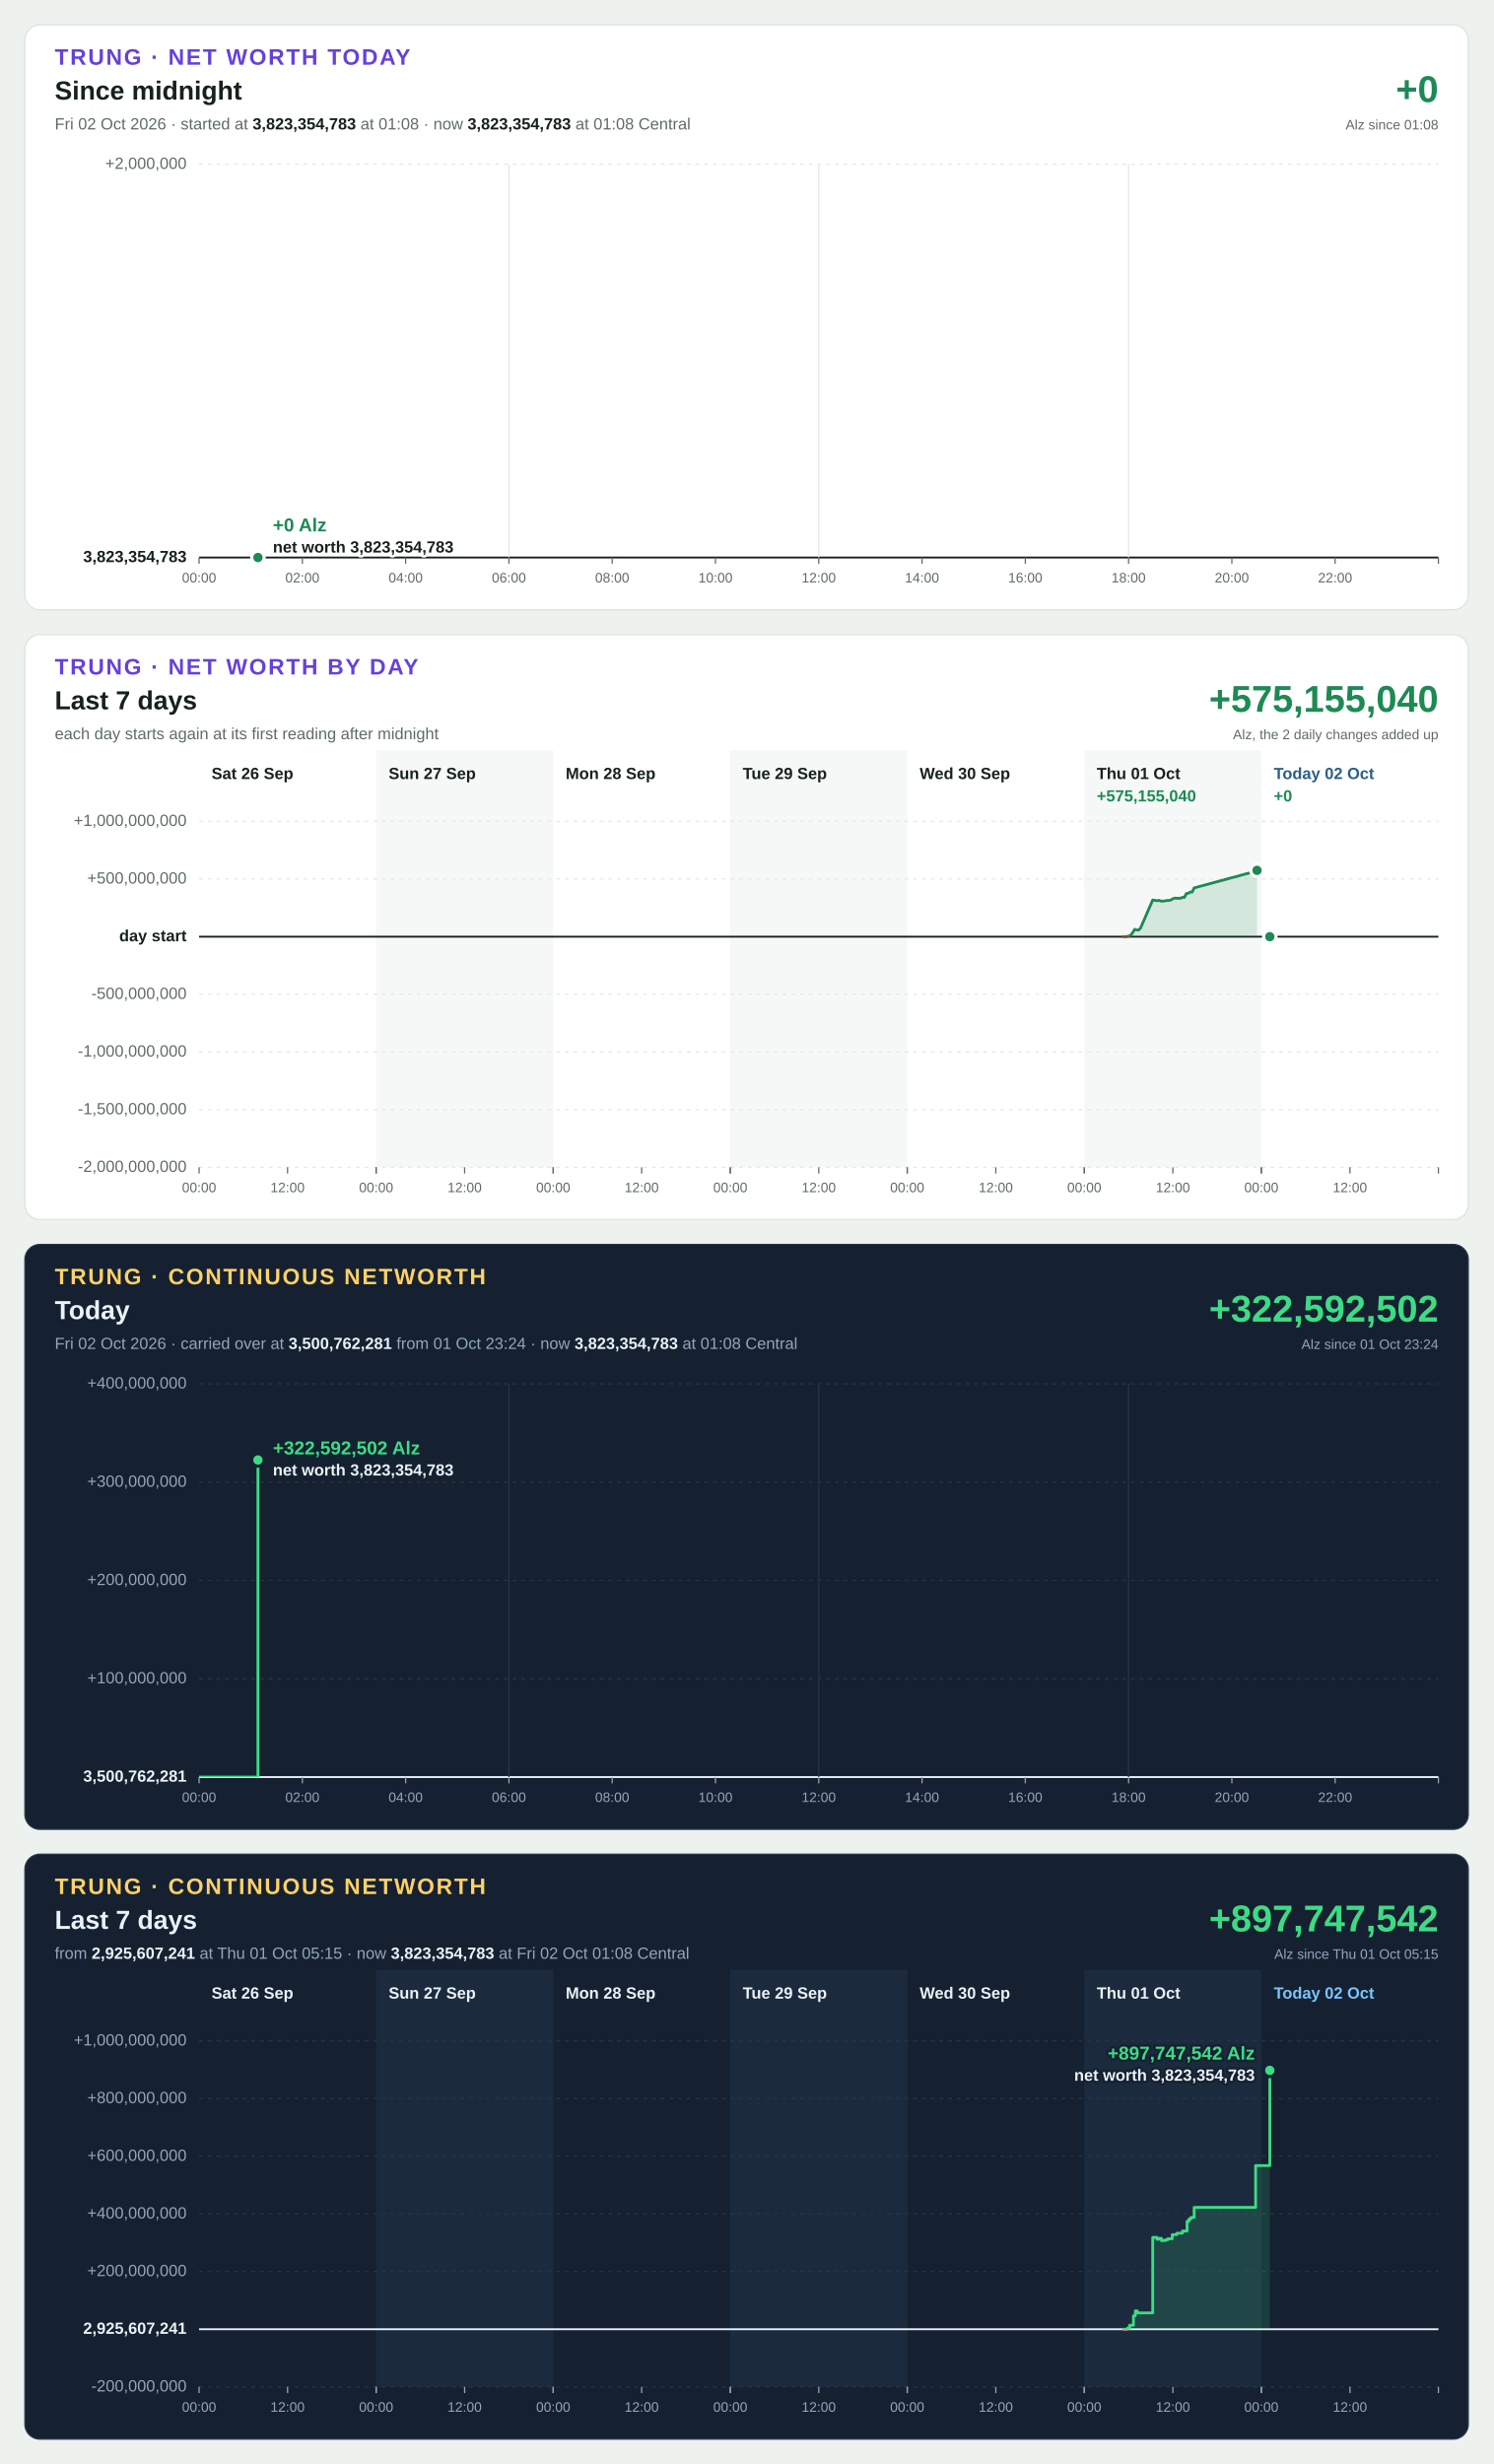
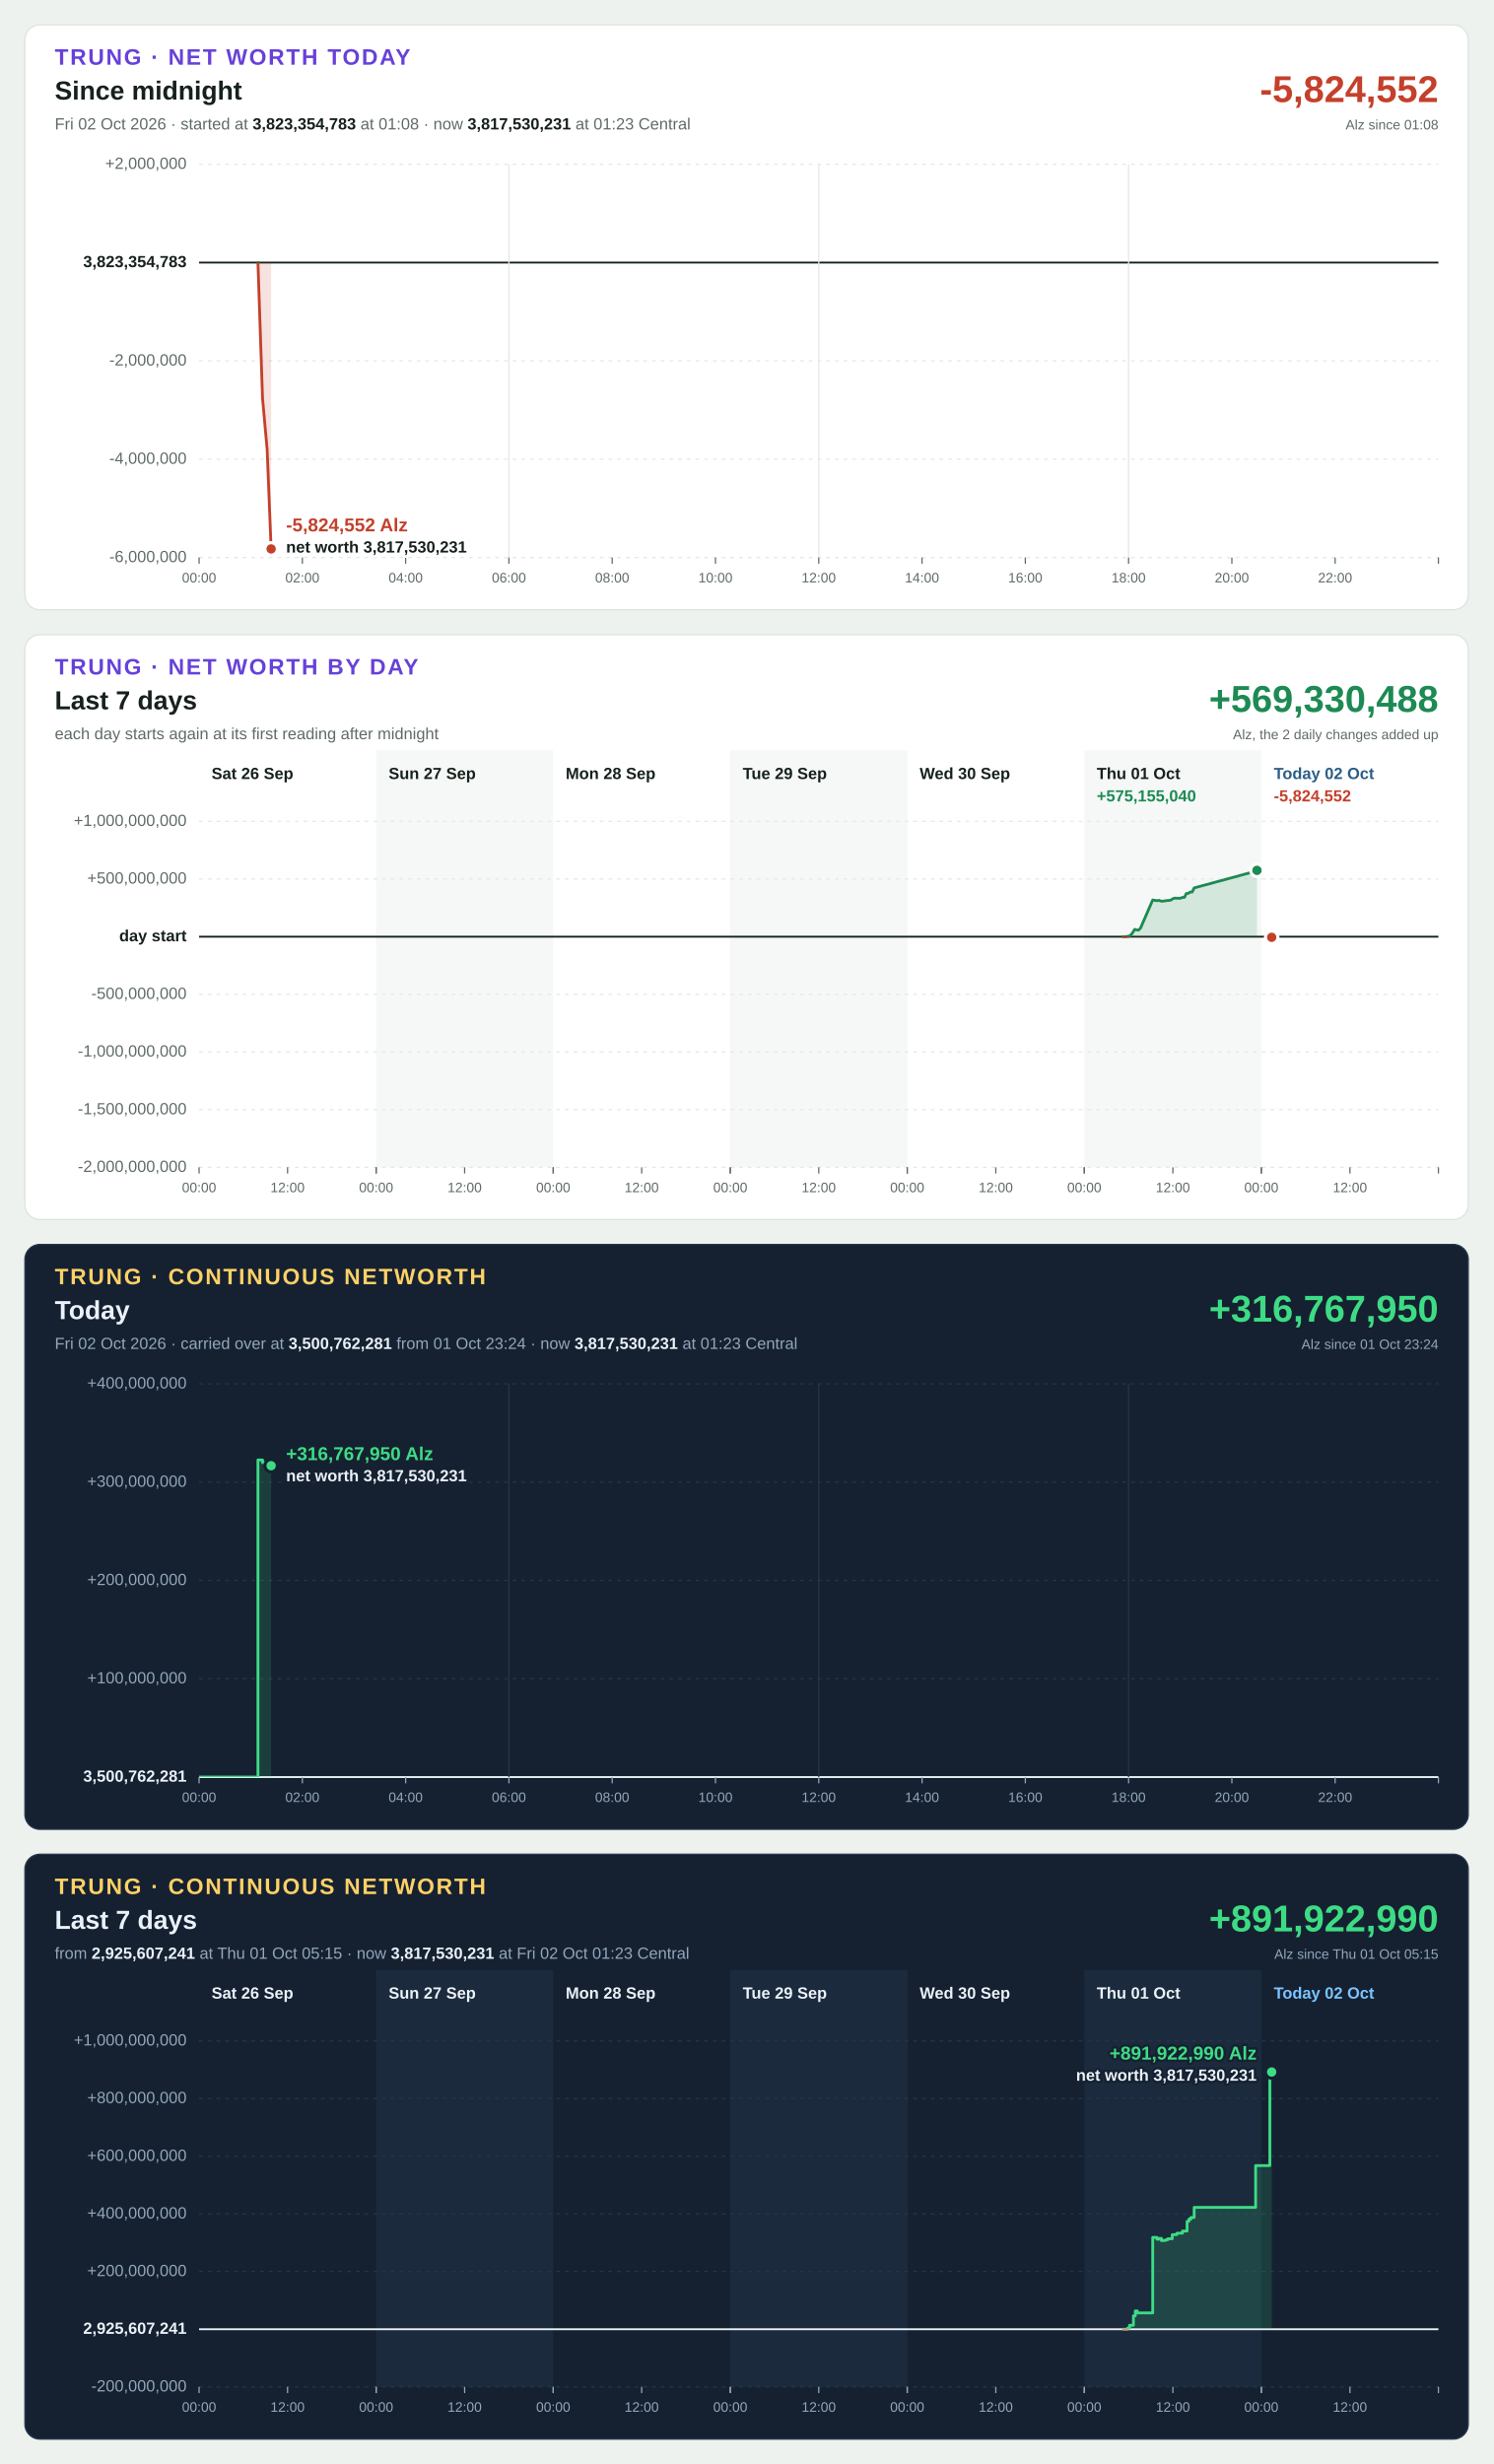
<svg xmlns="http://www.w3.org/2000/svg" width="1200" height="1980" viewBox="0 0 1200 1980" font-family="Segoe UI, Helvetica Neue, Arial, sans-serif" font-size="13" style="font-variant-numeric: tabular-nums">
  <rect width="1200" height="1980" fill="#eef2ef" />
  <g transform="translate(20,20)">
    <rect width="1160" height="470" rx="12" fill="#ffffff" stroke="#dbe3de" />
    <text x="24" y="32" font-size="18" font-weight="700" letter-spacing="1.4" fill="#6741d9">TRUNG · NET WORTH TODAY</text>
    <text x="24" y="60" font-size="21" font-weight="700" fill="#16211b">Since midnight</text>
-     <text x="24" y="84" fill="#5f6b65">Fri 02 Oct 2026 · started at <tspan font-weight="700" fill="#16211b">3,823,354,783</tspan> at 01:08 · now <tspan font-weight="700" fill="#16211b">3,823,354,783</tspan> at 01:08 Central</text>
-     <text x="1136" y="62" font-size="30" font-weight="700" text-anchor="end" fill="#1d8a53">+0</text>
+     <text x="24" y="84" fill="#5f6b65">Fri 02 Oct 2026 · started at <tspan font-weight="700" fill="#16211b">3,823,354,783</tspan> at 01:08 · now <tspan font-weight="700" fill="#16211b">3,817,530,231</tspan> at 01:23 Central</text>
+     <text x="1136" y="62" font-size="30" font-weight="700" text-anchor="end" fill="#c4402b">-5,824,552</text>
    <text x="1136" y="84" font-size="11" text-anchor="end" fill="#5f6b65">Alz since 01:08</text>
-     <line x1="140" x2="1136" y1="428.0" y2="428.0" stroke="#16211b" stroke-width="1.5" />
-     <text x="130" y="428.0" text-anchor="end" dominant-baseline="middle" font-weight="700" fill="#16211b">3,823,354,783</text>
+     <line x1="140" x2="1136" y1="428.0" y2="428.0" stroke="#e3e9e5" stroke-width="1" stroke-dasharray="3 4" />
+     <text x="130" y="428.0" text-anchor="end" dominant-baseline="middle" font-weight="400" fill="#5f6b65">-6,000,000</text>
+     <line x1="140" x2="1136" y1="349.0" y2="349.0" stroke="#e3e9e5" stroke-width="1" stroke-dasharray="3 4" />
+     <text x="130" y="349.0" text-anchor="end" dominant-baseline="middle" font-weight="400" fill="#5f6b65">-4,000,000</text>
+     <line x1="140" x2="1136" y1="270.0" y2="270.0" stroke="#e3e9e5" stroke-width="1" stroke-dasharray="3 4" />
+     <text x="130" y="270.0" text-anchor="end" dominant-baseline="middle" font-weight="400" fill="#5f6b65">-2,000,000</text>
+     <line x1="140" x2="1136" y1="191.0" y2="191.0" stroke="#16211b" stroke-width="1.5" />
+     <text x="130" y="191.0" text-anchor="end" dominant-baseline="middle" font-weight="700" fill="#16211b">3,823,354,783</text>
    <line x1="140" x2="1136" y1="112.0" y2="112.0" stroke="#e3e9e5" stroke-width="1" stroke-dasharray="3 4" />
    <text x="130" y="112.0" text-anchor="end" dominant-baseline="middle" font-weight="400" fill="#5f6b65">+2,000,000</text>
    <line x1="140.0" x2="140.0" y1="428" y2="433" stroke="#5f6b65" stroke-width="1" />
    <text x="140.0" y="448" font-size="11" text-anchor="middle" fill="#5f6b65">00:00</text>
    <line x1="223.0" x2="223.0" y1="428" y2="433" stroke="#5f6b65" stroke-width="1" />
    <text x="223.0" y="448" font-size="11" text-anchor="middle" fill="#5f6b65">02:00</text>
    <line x1="306.0" x2="306.0" y1="428" y2="433" stroke="#5f6b65" stroke-width="1" />
    <text x="306.0" y="448" font-size="11" text-anchor="middle" fill="#5f6b65">04:00</text>
    <line x1="389.0" x2="389.0" y1="112" y2="428" stroke="#e3e9e5" stroke-width="1" />
    <line x1="389.0" x2="389.0" y1="428" y2="433" stroke="#5f6b65" stroke-width="1" />
    <text x="389.0" y="448" font-size="11" text-anchor="middle" fill="#5f6b65">06:00</text>
    <line x1="472.0" x2="472.0" y1="428" y2="433" stroke="#5f6b65" stroke-width="1" />
    <text x="472.0" y="448" font-size="11" text-anchor="middle" fill="#5f6b65">08:00</text>
    <line x1="555.0" x2="555.0" y1="428" y2="433" stroke="#5f6b65" stroke-width="1" />
    <text x="555.0" y="448" font-size="11" text-anchor="middle" fill="#5f6b65">10:00</text>
    <line x1="638.0" x2="638.0" y1="112" y2="428" stroke="#e3e9e5" stroke-width="1" />
    <line x1="638.0" x2="638.0" y1="428" y2="433" stroke="#5f6b65" stroke-width="1" />
    <text x="638.0" y="448" font-size="11" text-anchor="middle" fill="#5f6b65">12:00</text>
    <line x1="721.0" x2="721.0" y1="428" y2="433" stroke="#5f6b65" stroke-width="1" />
    <text x="721.0" y="448" font-size="11" text-anchor="middle" fill="#5f6b65">14:00</text>
    <line x1="804.0" x2="804.0" y1="428" y2="433" stroke="#5f6b65" stroke-width="1" />
    <text x="804.0" y="448" font-size="11" text-anchor="middle" fill="#5f6b65">16:00</text>
    <line x1="887.0" x2="887.0" y1="112" y2="428" stroke="#e3e9e5" stroke-width="1" />
    <line x1="887.0" x2="887.0" y1="428" y2="433" stroke="#5f6b65" stroke-width="1" />
    <text x="887.0" y="448" font-size="11" text-anchor="middle" fill="#5f6b65">18:00</text>
    <line x1="970.0" x2="970.0" y1="428" y2="433" stroke="#5f6b65" stroke-width="1" />
    <text x="970.0" y="448" font-size="11" text-anchor="middle" fill="#5f6b65">20:00</text>
    <line x1="1053.0" x2="1053.0" y1="428" y2="433" stroke="#5f6b65" stroke-width="1" />
    <text x="1053.0" y="448" font-size="11" text-anchor="middle" fill="#5f6b65">22:00</text>
    <line x1="1136.0" x2="1136.0" y1="428" y2="433" stroke="#5f6b65" stroke-width="1" />
    <defs>
-       <path id="shape-today" d="M187.3 428.0L187.3 428.0L187.3 428.0Z" />
-       <path id="line-today" d="M187.3 428.0" />
+       <path id="shape-today" d="M187.3 191.0L187.3 191.0L191.0 300.3L194.7 341.2L197.9 421.1L197.9 191.0Z" />
+       <path id="line-today" d="M187.3 191.0L191.0 300.3L194.7 341.2L197.9 421.1" />
      <clipPath id="up-today">
-         <rect x="140" y="112" width="996" height="316.0" />
+         <rect x="140" y="112" width="996" height="79.0" />
      </clipPath>
      <clipPath id="down-today">
-         <rect x="140" y="428.0" width="996" height="0.0" />
+         <rect x="140" y="191.0" width="996" height="237.0" />
      </clipPath>
    </defs>
    <use href="#shape-today" fill="#1d8a53" fill-opacity="0.15" clip-path="url(#up-today)" />
    <use href="#line-today" fill="none" stroke="#1d8a53" stroke-width="2.25" stroke-linejoin="round" stroke-linecap="round" clip-path="url(#up-today)" />
    <use href="#shape-today" fill="#c4402b" fill-opacity="0.15" clip-path="url(#down-today)" />
    <use href="#line-today" fill="none" stroke="#c4402b" stroke-width="2.25" stroke-linejoin="round" stroke-linecap="round" clip-path="url(#down-today)" />
-     <circle cx="187.3" cy="428.0" r="5" fill="#1d8a53" stroke="#ffffff" stroke-width="2.5" />
-     <text x="199.3" y="407.0" text-anchor="start" font-size="15" font-weight="700" fill="#1d8a53" stroke="#ffffff" stroke-width="4" stroke-linejoin="round" paint-order="stroke">+0 Alz</text>
-     <text x="199.3" y="424.0" text-anchor="start" font-size="13" font-weight="600" fill="#16211b" stroke="#ffffff" stroke-width="4" stroke-linejoin="round" paint-order="stroke">net worth 3,823,354,783</text>
+     <circle cx="197.9" cy="421.1" r="5" fill="#c4402b" stroke="#ffffff" stroke-width="2.5" />
+     <text x="209.9" y="407.0" text-anchor="start" font-size="15" font-weight="700" fill="#c4402b" stroke="#ffffff" stroke-width="4" stroke-linejoin="round" paint-order="stroke">-5,824,552 Alz</text>
+     <text x="209.9" y="424.0" text-anchor="start" font-size="13" font-weight="600" fill="#16211b" stroke="#ffffff" stroke-width="4" stroke-linejoin="round" paint-order="stroke">net worth 3,817,530,231</text>
  </g>
  <g transform="translate(20,510)">
    <rect width="1160" height="470" rx="12" fill="#ffffff" stroke="#dbe3de" />
    <text x="24" y="32" font-size="18" font-weight="700" letter-spacing="1.4" fill="#6741d9">TRUNG · NET WORTH BY DAY</text>
    <text x="24" y="60" font-size="21" font-weight="700" fill="#16211b">Last 7 days</text>
    <text x="24" y="84" fill="#5f6b65">each day starts again at its first reading after midnight</text>
-     <text x="1136" y="62" font-size="30" font-weight="700" text-anchor="end" fill="#1d8a53">+575,155,040</text>
+     <text x="1136" y="62" font-size="30" font-weight="700" text-anchor="end" fill="#1d8a53">+569,330,488</text>
    <text x="1136" y="84" font-size="11" text-anchor="end" fill="#5f6b65">Alz, the 2 daily changes added up</text>
    <rect x="282.3" y="93" width="142.3" height="335" fill="#f5f8f6" />
    <rect x="566.9" y="93" width="142.3" height="335" fill="#f5f8f6" />
    <rect x="851.4" y="93" width="142.3" height="335" fill="#f5f8f6" />
    <line x1="140" x2="1136" y1="428.0" y2="428.0" stroke="#e3e9e5" stroke-width="1" stroke-dasharray="3 4" />
    <text x="130" y="428.0" text-anchor="end" dominant-baseline="middle" font-weight="400" fill="#5f6b65">-2,000,000,000</text>
    <line x1="140" x2="1136" y1="381.7" y2="381.7" stroke="#e3e9e5" stroke-width="1" stroke-dasharray="3 4" />
    <text x="130" y="381.7" text-anchor="end" dominant-baseline="middle" font-weight="400" fill="#5f6b65">-1,500,000,000</text>
    <line x1="140" x2="1136" y1="335.3" y2="335.3" stroke="#e3e9e5" stroke-width="1" stroke-dasharray="3 4" />
    <text x="130" y="335.3" text-anchor="end" dominant-baseline="middle" font-weight="400" fill="#5f6b65">-1,000,000,000</text>
    <line x1="140" x2="1136" y1="289.0" y2="289.0" stroke="#e3e9e5" stroke-width="1" stroke-dasharray="3 4" />
    <text x="130" y="289.0" text-anchor="end" dominant-baseline="middle" font-weight="400" fill="#5f6b65">-500,000,000</text>
    <line x1="140" x2="1136" y1="242.7" y2="242.7" stroke="#16211b" stroke-width="1.5" />
    <text x="130" y="242.7" text-anchor="end" dominant-baseline="middle" font-weight="700" fill="#16211b">day start</text>
    <line x1="140" x2="1136" y1="196.3" y2="196.3" stroke="#e3e9e5" stroke-width="1" stroke-dasharray="3 4" />
    <text x="130" y="196.3" text-anchor="end" dominant-baseline="middle" font-weight="400" fill="#5f6b65">+500,000,000</text>
    <line x1="140" x2="1136" y1="150.0" y2="150.0" stroke="#e3e9e5" stroke-width="1" stroke-dasharray="3 4" />
    <text x="130" y="150.0" text-anchor="end" dominant-baseline="middle" font-weight="400" fill="#5f6b65">+1,000,000,000</text>
    <text x="150.0" y="116" font-weight="700" fill="#16211b">Sat 26 Sep</text>
    <line x1="140.0" x2="140.0" y1="428" y2="433" stroke="#5f6b65" stroke-width="1" />
    <text x="140.0" y="448" font-size="11" text-anchor="middle" fill="#5f6b65">00:00</text>
    <line x1="211.1" x2="211.1" y1="428" y2="433" stroke="#5f6b65" stroke-width="1" />
    <text x="211.1" y="448" font-size="11" text-anchor="middle" fill="#5f6b65">12:00</text>
    <line x1="282.3" x2="282.3" y1="428" y2="433" stroke="#5f6b65" stroke-width="1" />
    <text x="292.3" y="116" font-weight="700" fill="#16211b">Sun 27 Sep</text>
    <line x1="282.3" x2="282.3" y1="428" y2="433" stroke="#5f6b65" stroke-width="1" />
    <text x="282.3" y="448" font-size="11" text-anchor="middle" fill="#5f6b65">00:00</text>
    <line x1="353.4" x2="353.4" y1="428" y2="433" stroke="#5f6b65" stroke-width="1" />
    <text x="353.4" y="448" font-size="11" text-anchor="middle" fill="#5f6b65">12:00</text>
    <line x1="424.6" x2="424.6" y1="428" y2="433" stroke="#5f6b65" stroke-width="1" />
    <text x="434.6" y="116" font-weight="700" fill="#16211b">Mon 28 Sep</text>
    <line x1="424.6" x2="424.6" y1="428" y2="433" stroke="#5f6b65" stroke-width="1" />
    <text x="424.6" y="448" font-size="11" text-anchor="middle" fill="#5f6b65">00:00</text>
    <line x1="495.7" x2="495.7" y1="428" y2="433" stroke="#5f6b65" stroke-width="1" />
    <text x="495.7" y="448" font-size="11" text-anchor="middle" fill="#5f6b65">12:00</text>
    <line x1="566.9" x2="566.9" y1="428" y2="433" stroke="#5f6b65" stroke-width="1" />
    <text x="576.9" y="116" font-weight="700" fill="#16211b">Tue 29 Sep</text>
    <line x1="566.9" x2="566.9" y1="428" y2="433" stroke="#5f6b65" stroke-width="1" />
    <text x="566.9" y="448" font-size="11" text-anchor="middle" fill="#5f6b65">00:00</text>
    <line x1="638.0" x2="638.0" y1="428" y2="433" stroke="#5f6b65" stroke-width="1" />
    <text x="638.0" y="448" font-size="11" text-anchor="middle" fill="#5f6b65">12:00</text>
    <line x1="709.1" x2="709.1" y1="428" y2="433" stroke="#5f6b65" stroke-width="1" />
    <text x="719.1" y="116" font-weight="700" fill="#16211b">Wed 30 Sep</text>
    <line x1="709.1" x2="709.1" y1="428" y2="433" stroke="#5f6b65" stroke-width="1" />
    <text x="709.1" y="448" font-size="11" text-anchor="middle" fill="#5f6b65">00:00</text>
    <line x1="780.3" x2="780.3" y1="428" y2="433" stroke="#5f6b65" stroke-width="1" />
    <text x="780.3" y="448" font-size="11" text-anchor="middle" fill="#5f6b65">12:00</text>
    <line x1="851.4" x2="851.4" y1="428" y2="433" stroke="#5f6b65" stroke-width="1" />
    <text x="861.4" y="116" font-weight="700" fill="#16211b">Thu 01 Oct</text>
    <line x1="851.4" x2="851.4" y1="428" y2="433" stroke="#5f6b65" stroke-width="1" />
    <text x="851.4" y="448" font-size="11" text-anchor="middle" fill="#5f6b65">00:00</text>
    <line x1="922.6" x2="922.6" y1="428" y2="433" stroke="#5f6b65" stroke-width="1" />
    <text x="922.6" y="448" font-size="11" text-anchor="middle" fill="#5f6b65">12:00</text>
    <line x1="993.7" x2="993.7" y1="428" y2="433" stroke="#5f6b65" stroke-width="1" />
    <text x="861.4" y="134" font-weight="700" fill="#1d8a53">+575,155,040</text>
    <defs>
      <path id="shape-day5" d="M882.6 242.7L882.6 242.7L884.2 242.7L885.7 242.5L887.3 242.3L888.8 241.4L890.4 239.3L891.9 236.8L893.5 237.3L895.0 237.4L896.6 235.8L906.4 213.2L909.8 213.8L911.3 213.5L913.4 214.2L914.9 214.1L916.4 213.9L918.0 213.6L919.5 213.6L921.1 213.2L922.6 212.2L924.1 211.7L925.7 211.8L927.2 211.8L928.8 211.8L930.3 211.1L931.9 211.1L933.4 208.0L935.0 207.9L936.5 206.8L938.1 206.8L939.7 203.5L989.1 190.1L990.2 189.4L990.2 242.7Z" />
      <path id="line-day5" d="M882.6 242.7L884.2 242.7L885.7 242.5L887.3 242.3L888.8 241.4L890.4 239.3L891.9 236.8L893.5 237.3L895.0 237.4L896.6 235.8L906.4 213.2L909.8 213.8L911.3 213.5L913.4 214.2L914.9 214.1L916.4 213.9L918.0 213.6L919.5 213.6L921.1 213.2L922.6 212.2L924.1 211.7L925.7 211.8L927.2 211.8L928.8 211.8L930.3 211.1L931.9 211.1L933.4 208.0L935.0 207.9L936.5 206.8L938.1 206.8L939.7 203.5L989.1 190.1L990.2 189.4" />
      <clipPath id="up-day5">
        <rect x="140" y="150" width="996" height="92.7" />
      </clipPath>
      <clipPath id="down-day5">
        <rect x="140" y="242.7" width="996" height="185.3" />
      </clipPath>
    </defs>
    <use href="#shape-day5" fill="#1d8a53" fill-opacity="0.15" clip-path="url(#up-day5)" />
    <use href="#line-day5" fill="none" stroke="#1d8a53" stroke-width="2.25" stroke-linejoin="round" stroke-linecap="round" clip-path="url(#up-day5)" />
    <use href="#shape-day5" fill="#c4402b" fill-opacity="0.15" clip-path="url(#down-day5)" />
    <use href="#line-day5" fill="none" stroke="#c4402b" stroke-width="2.25" stroke-linejoin="round" stroke-linecap="round" clip-path="url(#down-day5)" />
    <circle cx="990.2" cy="189.4" r="5" fill="#1d8a53" stroke="#ffffff" stroke-width="2.5" />
    <text x="1003.7" y="116" font-weight="700" fill="#2b5d87">Today 02 Oct</text>
    <line x1="993.7" x2="993.7" y1="428" y2="433" stroke="#5f6b65" stroke-width="1" />
    <text x="993.7" y="448" font-size="11" text-anchor="middle" fill="#5f6b65">00:00</text>
    <line x1="1064.9" x2="1064.9" y1="428" y2="433" stroke="#5f6b65" stroke-width="1" />
    <text x="1064.9" y="448" font-size="11" text-anchor="middle" fill="#5f6b65">12:00</text>
    <line x1="1136.0" x2="1136.0" y1="428" y2="433" stroke="#5f6b65" stroke-width="1" />
-     <text x="1003.7" y="134" font-weight="700" fill="#1d8a53">+0</text>
-     <defs>
-       <path id="shape-day6" d="M1000.5 242.7L1000.5 242.7L1000.5 242.7Z" />
-       <path id="line-day6" d="M1000.5 242.7" />
+     <text x="1003.7" y="134" font-weight="700" fill="#c4402b">-5,824,552</text>
+     <defs>
+       <path id="shape-day6" d="M1000.5 242.7L1000.5 242.7L1002.0 243.2L1002.0 242.7Z" />
+       <path id="line-day6" d="M1000.5 242.7L1002.0 243.2" />
      <clipPath id="up-day6">
        <rect x="140" y="150" width="996" height="92.7" />
      </clipPath>
      <clipPath id="down-day6">
        <rect x="140" y="242.7" width="996" height="185.3" />
      </clipPath>
    </defs>
    <use href="#shape-day6" fill="#1d8a53" fill-opacity="0.15" clip-path="url(#up-day6)" />
    <use href="#line-day6" fill="none" stroke="#1d8a53" stroke-width="2.25" stroke-linejoin="round" stroke-linecap="round" clip-path="url(#up-day6)" />
    <use href="#shape-day6" fill="#c4402b" fill-opacity="0.15" clip-path="url(#down-day6)" />
    <use href="#line-day6" fill="none" stroke="#c4402b" stroke-width="2.25" stroke-linejoin="round" stroke-linecap="round" clip-path="url(#down-day6)" />
-     <circle cx="1000.5" cy="242.7" r="5" fill="#1d8a53" stroke="#ffffff" stroke-width="2.5" />
+     <circle cx="1002.0" cy="243.2" r="5" fill="#c4402b" stroke="#ffffff" stroke-width="2.5" />
  </g>
  <g transform="translate(20,1000)">
    <rect width="1160" height="470" rx="12" fill="#152131" stroke="#24364a" />
    <text x="24" y="32" font-size="18" font-weight="700" letter-spacing="1.4" fill="#ffd166">TRUNG · CONTINUOUS NETWORTH</text>
    <text x="24" y="60" font-size="21" font-weight="700" fill="#eaf1f8">Today</text>
-     <text x="24" y="84" fill="#93a6ba">Fri 02 Oct 2026 · carried over at <tspan font-weight="700" fill="#eaf1f8">3,500,762,281</tspan> from 01 Oct 23:24 · now <tspan font-weight="700" fill="#eaf1f8">3,823,354,783</tspan> at 01:08 Central</text>
-     <text x="1136" y="62" font-size="30" font-weight="700" text-anchor="end" fill="#3ddc84">+322,592,502</text>
+     <text x="24" y="84" fill="#93a6ba">Fri 02 Oct 2026 · carried over at <tspan font-weight="700" fill="#eaf1f8">3,500,762,281</tspan> from 01 Oct 23:24 · now <tspan font-weight="700" fill="#eaf1f8">3,817,530,231</tspan> at 01:23 Central</text>
+     <text x="1136" y="62" font-size="30" font-weight="700" text-anchor="end" fill="#3ddc84">+316,767,950</text>
    <text x="1136" y="84" font-size="11" text-anchor="end" fill="#93a6ba">Alz since 01 Oct 23:24</text>
    <line x1="140" x2="1136" y1="428.0" y2="428.0" stroke="#eaf1f8" stroke-width="1.5" />
    <text x="130" y="428.0" text-anchor="end" dominant-baseline="middle" font-weight="700" fill="#eaf1f8">3,500,762,281</text>
    <line x1="140" x2="1136" y1="349.0" y2="349.0" stroke="#243548" stroke-width="1" stroke-dasharray="3 4" />
    <text x="130" y="349.0" text-anchor="end" dominant-baseline="middle" font-weight="400" fill="#93a6ba">+100,000,000</text>
    <line x1="140" x2="1136" y1="270.0" y2="270.0" stroke="#243548" stroke-width="1" stroke-dasharray="3 4" />
    <text x="130" y="270.0" text-anchor="end" dominant-baseline="middle" font-weight="400" fill="#93a6ba">+200,000,000</text>
    <line x1="140" x2="1136" y1="191.0" y2="191.0" stroke="#243548" stroke-width="1" stroke-dasharray="3 4" />
    <text x="130" y="191.0" text-anchor="end" dominant-baseline="middle" font-weight="400" fill="#93a6ba">+300,000,000</text>
    <line x1="140" x2="1136" y1="112.0" y2="112.0" stroke="#243548" stroke-width="1" stroke-dasharray="3 4" />
    <text x="130" y="112.0" text-anchor="end" dominant-baseline="middle" font-weight="400" fill="#93a6ba">+400,000,000</text>
    <line x1="140.0" x2="140.0" y1="428" y2="433" stroke="#93a6ba" stroke-width="1" />
    <text x="140.0" y="448" font-size="11" text-anchor="middle" fill="#93a6ba">00:00</text>
    <line x1="223.0" x2="223.0" y1="428" y2="433" stroke="#93a6ba" stroke-width="1" />
    <text x="223.0" y="448" font-size="11" text-anchor="middle" fill="#93a6ba">02:00</text>
    <line x1="306.0" x2="306.0" y1="428" y2="433" stroke="#93a6ba" stroke-width="1" />
    <text x="306.0" y="448" font-size="11" text-anchor="middle" fill="#93a6ba">04:00</text>
    <line x1="389.0" x2="389.0" y1="112" y2="428" stroke="#243548" stroke-width="1" />
    <line x1="389.0" x2="389.0" y1="428" y2="433" stroke="#93a6ba" stroke-width="1" />
    <text x="389.0" y="448" font-size="11" text-anchor="middle" fill="#93a6ba">06:00</text>
    <line x1="472.0" x2="472.0" y1="428" y2="433" stroke="#93a6ba" stroke-width="1" />
    <text x="472.0" y="448" font-size="11" text-anchor="middle" fill="#93a6ba">08:00</text>
    <line x1="555.0" x2="555.0" y1="428" y2="433" stroke="#93a6ba" stroke-width="1" />
    <text x="555.0" y="448" font-size="11" text-anchor="middle" fill="#93a6ba">10:00</text>
    <line x1="638.0" x2="638.0" y1="112" y2="428" stroke="#243548" stroke-width="1" />
    <line x1="638.0" x2="638.0" y1="428" y2="433" stroke="#93a6ba" stroke-width="1" />
    <text x="638.0" y="448" font-size="11" text-anchor="middle" fill="#93a6ba">12:00</text>
    <line x1="721.0" x2="721.0" y1="428" y2="433" stroke="#93a6ba" stroke-width="1" />
    <text x="721.0" y="448" font-size="11" text-anchor="middle" fill="#93a6ba">14:00</text>
    <line x1="804.0" x2="804.0" y1="428" y2="433" stroke="#93a6ba" stroke-width="1" />
    <text x="804.0" y="448" font-size="11" text-anchor="middle" fill="#93a6ba">16:00</text>
    <line x1="887.0" x2="887.0" y1="112" y2="428" stroke="#243548" stroke-width="1" />
    <line x1="887.0" x2="887.0" y1="428" y2="433" stroke="#93a6ba" stroke-width="1" />
    <text x="887.0" y="448" font-size="11" text-anchor="middle" fill="#93a6ba">18:00</text>
    <line x1="970.0" x2="970.0" y1="428" y2="433" stroke="#93a6ba" stroke-width="1" />
    <text x="970.0" y="448" font-size="11" text-anchor="middle" fill="#93a6ba">20:00</text>
    <line x1="1053.0" x2="1053.0" y1="428" y2="433" stroke="#93a6ba" stroke-width="1" />
    <text x="1053.0" y="448" font-size="11" text-anchor="middle" fill="#93a6ba">22:00</text>
    <line x1="1136.0" x2="1136.0" y1="428" y2="433" stroke="#93a6ba" stroke-width="1" />
    <defs>
-       <path id="shape-flow-today" d="M140.0 428.0L140.0 428.0L187.3 428.0L187.3 173.2L187.3 428.0Z" />
-       <path id="line-flow-today" d="M140.0 428.0L187.3 428.0L187.3 173.2" />
+       <path id="shape-flow-today" d="M140.0 428.0L140.0 428.0L187.3 428.0L187.3 173.2L191.0 173.2L191.0 175.3L194.7 175.3L194.7 176.2L197.9 176.2L197.9 177.8L197.9 428.0Z" />
+       <path id="line-flow-today" d="M140.0 428.0L187.3 428.0L187.3 173.2L191.0 173.2L191.0 175.3L194.7 175.3L194.7 176.2L197.9 176.2L197.9 177.8" />
      <clipPath id="up-flow-today">
        <rect x="140" y="112" width="996" height="316.0" />
      </clipPath>
      <clipPath id="down-flow-today">
        <rect x="140" y="428.0" width="996" height="0.0" />
      </clipPath>
    </defs>
    <use href="#shape-flow-today" fill="#3ddc84" fill-opacity="0.15" clip-path="url(#up-flow-today)" />
    <use href="#line-flow-today" fill="none" stroke="#3ddc84" stroke-width="2.25" stroke-linejoin="round" stroke-linecap="round" clip-path="url(#up-flow-today)" />
    <use href="#shape-flow-today" fill="#ff6b6b" fill-opacity="0.15" clip-path="url(#down-flow-today)" />
    <use href="#line-flow-today" fill="none" stroke="#ff6b6b" stroke-width="2.25" stroke-linejoin="round" stroke-linecap="round" clip-path="url(#down-flow-today)" />
-     <circle cx="187.3" cy="173.2" r="5" fill="#3ddc84" stroke="#152131" stroke-width="2.5" />
-     <text x="199.3" y="168.7" text-anchor="start" font-size="15" font-weight="700" fill="#3ddc84" stroke="#152131" stroke-width="4" stroke-linejoin="round" paint-order="stroke">+322,592,502 Alz</text>
-     <text x="199.3" y="185.7" text-anchor="start" font-size="13" font-weight="600" fill="#eaf1f8" stroke="#152131" stroke-width="4" stroke-linejoin="round" paint-order="stroke">net worth 3,823,354,783</text>
+     <circle cx="197.9" cy="177.8" r="5" fill="#3ddc84" stroke="#152131" stroke-width="2.5" />
+     <text x="209.9" y="173.3" text-anchor="start" font-size="15" font-weight="700" fill="#3ddc84" stroke="#152131" stroke-width="4" stroke-linejoin="round" paint-order="stroke">+316,767,950 Alz</text>
+     <text x="209.9" y="190.3" text-anchor="start" font-size="13" font-weight="600" fill="#eaf1f8" stroke="#152131" stroke-width="4" stroke-linejoin="round" paint-order="stroke">net worth 3,817,530,231</text>
  </g>
  <g transform="translate(20,1490)">
    <rect width="1160" height="470" rx="12" fill="#152131" stroke="#24364a" />
    <text x="24" y="32" font-size="18" font-weight="700" letter-spacing="1.4" fill="#ffd166">TRUNG · CONTINUOUS NETWORTH</text>
    <text x="24" y="60" font-size="21" font-weight="700" fill="#eaf1f8">Last 7 days</text>
-     <text x="24" y="84" fill="#93a6ba">from <tspan font-weight="700" fill="#eaf1f8">2,925,607,241</tspan> at Thu 01 Oct 05:15 · now <tspan font-weight="700" fill="#eaf1f8">3,823,354,783</tspan> at Fri 02 Oct 01:08 Central</text>
-     <text x="1136" y="62" font-size="30" font-weight="700" text-anchor="end" fill="#3ddc84">+897,747,542</text>
+     <text x="24" y="84" fill="#93a6ba">from <tspan font-weight="700" fill="#eaf1f8">2,925,607,241</tspan> at Thu 01 Oct 05:15 · now <tspan font-weight="700" fill="#eaf1f8">3,817,530,231</tspan> at Fri 02 Oct 01:23 Central</text>
+     <text x="1136" y="62" font-size="30" font-weight="700" text-anchor="end" fill="#3ddc84">+891,922,990</text>
    <text x="1136" y="84" font-size="11" text-anchor="end" fill="#93a6ba">Alz since Thu 01 Oct 05:15</text>
    <rect x="282.3" y="93" width="142.3" height="335" fill="#1b2b3d" />
    <rect x="566.9" y="93" width="142.3" height="335" fill="#1b2b3d" />
    <rect x="851.4" y="93" width="142.3" height="335" fill="#1b2b3d" />
    <line x1="140" x2="1136" y1="428.0" y2="428.0" stroke="#243548" stroke-width="1" stroke-dasharray="3 4" />
    <text x="130" y="428.0" text-anchor="end" dominant-baseline="middle" font-weight="400" fill="#93a6ba">-200,000,000</text>
    <line x1="140" x2="1136" y1="381.7" y2="381.7" stroke="#eaf1f8" stroke-width="1.5" />
    <text x="130" y="381.7" text-anchor="end" dominant-baseline="middle" font-weight="700" fill="#eaf1f8">2,925,607,241</text>
    <line x1="140" x2="1136" y1="335.3" y2="335.3" stroke="#243548" stroke-width="1" stroke-dasharray="3 4" />
    <text x="130" y="335.3" text-anchor="end" dominant-baseline="middle" font-weight="400" fill="#93a6ba">+200,000,000</text>
    <line x1="140" x2="1136" y1="289.0" y2="289.0" stroke="#243548" stroke-width="1" stroke-dasharray="3 4" />
    <text x="130" y="289.0" text-anchor="end" dominant-baseline="middle" font-weight="400" fill="#93a6ba">+400,000,000</text>
    <line x1="140" x2="1136" y1="242.7" y2="242.7" stroke="#243548" stroke-width="1" stroke-dasharray="3 4" />
    <text x="130" y="242.7" text-anchor="end" dominant-baseline="middle" font-weight="400" fill="#93a6ba">+600,000,000</text>
    <line x1="140" x2="1136" y1="196.3" y2="196.3" stroke="#243548" stroke-width="1" stroke-dasharray="3 4" />
    <text x="130" y="196.3" text-anchor="end" dominant-baseline="middle" font-weight="400" fill="#93a6ba">+800,000,000</text>
    <line x1="140" x2="1136" y1="150.0" y2="150.0" stroke="#243548" stroke-width="1" stroke-dasharray="3 4" />
    <text x="130" y="150.0" text-anchor="end" dominant-baseline="middle" font-weight="400" fill="#93a6ba">+1,000,000,000</text>
    <text x="150.0" y="116" font-weight="700" fill="#eaf1f8">Sat 26 Sep</text>
    <line x1="140.0" x2="140.0" y1="428" y2="433" stroke="#93a6ba" stroke-width="1" />
    <text x="140.0" y="448" font-size="11" text-anchor="middle" fill="#93a6ba">00:00</text>
    <line x1="211.1" x2="211.1" y1="428" y2="433" stroke="#93a6ba" stroke-width="1" />
    <text x="211.1" y="448" font-size="11" text-anchor="middle" fill="#93a6ba">12:00</text>
    <line x1="282.3" x2="282.3" y1="428" y2="433" stroke="#93a6ba" stroke-width="1" />
    <text x="292.3" y="116" font-weight="700" fill="#eaf1f8">Sun 27 Sep</text>
    <line x1="282.3" x2="282.3" y1="428" y2="433" stroke="#93a6ba" stroke-width="1" />
    <text x="282.3" y="448" font-size="11" text-anchor="middle" fill="#93a6ba">00:00</text>
    <line x1="353.4" x2="353.4" y1="428" y2="433" stroke="#93a6ba" stroke-width="1" />
    <text x="353.4" y="448" font-size="11" text-anchor="middle" fill="#93a6ba">12:00</text>
    <line x1="424.6" x2="424.6" y1="428" y2="433" stroke="#93a6ba" stroke-width="1" />
    <text x="434.6" y="116" font-weight="700" fill="#eaf1f8">Mon 28 Sep</text>
    <line x1="424.6" x2="424.6" y1="428" y2="433" stroke="#93a6ba" stroke-width="1" />
    <text x="424.6" y="448" font-size="11" text-anchor="middle" fill="#93a6ba">00:00</text>
    <line x1="495.7" x2="495.7" y1="428" y2="433" stroke="#93a6ba" stroke-width="1" />
    <text x="495.7" y="448" font-size="11" text-anchor="middle" fill="#93a6ba">12:00</text>
    <line x1="566.9" x2="566.9" y1="428" y2="433" stroke="#93a6ba" stroke-width="1" />
    <text x="576.9" y="116" font-weight="700" fill="#eaf1f8">Tue 29 Sep</text>
    <line x1="566.9" x2="566.9" y1="428" y2="433" stroke="#93a6ba" stroke-width="1" />
    <text x="566.9" y="448" font-size="11" text-anchor="middle" fill="#93a6ba">00:00</text>
    <line x1="638.0" x2="638.0" y1="428" y2="433" stroke="#93a6ba" stroke-width="1" />
    <text x="638.0" y="448" font-size="11" text-anchor="middle" fill="#93a6ba">12:00</text>
    <line x1="709.1" x2="709.1" y1="428" y2="433" stroke="#93a6ba" stroke-width="1" />
    <text x="719.1" y="116" font-weight="700" fill="#eaf1f8">Wed 30 Sep</text>
    <line x1="709.1" x2="709.1" y1="428" y2="433" stroke="#93a6ba" stroke-width="1" />
    <text x="709.1" y="448" font-size="11" text-anchor="middle" fill="#93a6ba">00:00</text>
    <line x1="780.3" x2="780.3" y1="428" y2="433" stroke="#93a6ba" stroke-width="1" />
    <text x="780.3" y="448" font-size="11" text-anchor="middle" fill="#93a6ba">12:00</text>
    <line x1="851.4" x2="851.4" y1="428" y2="433" stroke="#93a6ba" stroke-width="1" />
    <text x="861.4" y="116" font-weight="700" fill="#eaf1f8">Thu 01 Oct</text>
    <line x1="851.4" x2="851.4" y1="428" y2="433" stroke="#93a6ba" stroke-width="1" />
    <text x="851.4" y="448" font-size="11" text-anchor="middle" fill="#93a6ba">00:00</text>
    <line x1="922.6" x2="922.6" y1="428" y2="433" stroke="#93a6ba" stroke-width="1" />
    <text x="922.6" y="448" font-size="11" text-anchor="middle" fill="#93a6ba">12:00</text>
    <line x1="993.7" x2="993.7" y1="428" y2="433" stroke="#93a6ba" stroke-width="1" />
    <text x="1003.7" y="116" font-weight="700" fill="#7cc4ff">Today 02 Oct</text>
    <line x1="993.7" x2="993.7" y1="428" y2="433" stroke="#93a6ba" stroke-width="1" />
    <text x="993.7" y="448" font-size="11" text-anchor="middle" fill="#93a6ba">00:00</text>
    <line x1="1064.9" x2="1064.9" y1="428" y2="433" stroke="#93a6ba" stroke-width="1" />
    <text x="1064.9" y="448" font-size="11" text-anchor="middle" fill="#93a6ba">12:00</text>
    <line x1="1136.0" x2="1136.0" y1="428" y2="433" stroke="#93a6ba" stroke-width="1" />
    <defs>
-       <path id="shape-flow-week" d="M882.6 381.7L882.6 381.7L884.2 381.7L884.2 381.7L886.2 381.7L886.2 380.8L887.8 380.8L887.8 378.5L889.3 378.5L889.3 378.5L890.9 378.5L890.9 370.9L892.4 370.9L892.4 367.0L894.0 367.0L894.0 368.6L906.4 368.6L906.4 307.9L909.8 307.9L909.8 309.4L911.3 309.4L911.3 308.7L913.4 308.7L913.4 310.5L914.9 310.5L914.9 310.3L917.0 310.3L917.0 309.8L918.5 309.8L918.5 309.0L920.0 309.0L920.0 309.0L922.1 309.0L922.1 305.7L923.6 305.7L923.6 305.7L925.7 305.7L925.7 304.6L927.2 304.6L927.2 304.5L928.8 304.5L928.8 304.5L930.3 304.5L930.3 302.8L931.9 302.8L931.9 302.8L934.0 302.8L934.0 295.0L935.5 295.0L935.5 293.2L937.1 293.2L937.1 291.9L939.7 291.9L939.7 283.8L989.1 283.8L989.1 250.2L1000.5 250.2L1000.5 173.7L1000.5 381.7Z" />
-       <path id="line-flow-week" d="M882.6 381.7L884.2 381.7L884.2 381.7L886.2 381.7L886.2 380.8L887.8 380.8L887.8 378.5L889.3 378.5L889.3 378.5L890.9 378.5L890.9 370.9L892.4 370.9L892.4 367.0L894.0 367.0L894.0 368.6L906.4 368.6L906.4 307.9L909.8 307.9L909.8 309.4L911.3 309.4L911.3 308.7L913.4 308.7L913.4 310.5L914.9 310.5L914.9 310.3L917.0 310.3L917.0 309.8L918.5 309.8L918.5 309.0L920.0 309.0L920.0 309.0L922.1 309.0L922.1 305.7L923.6 305.7L923.6 305.7L925.7 305.7L925.7 304.6L927.2 304.6L927.2 304.5L928.8 304.5L928.8 304.5L930.3 304.5L930.3 302.8L931.9 302.8L931.9 302.8L934.0 302.8L934.0 295.0L935.5 295.0L935.5 293.2L937.1 293.2L937.1 291.9L939.7 291.9L939.7 283.8L989.1 283.8L989.1 250.2L1000.5 250.2L1000.5 173.7" />
+       <path id="shape-flow-week" d="M882.6 381.7L882.6 381.7L884.2 381.7L884.2 381.7L886.2 381.7L886.2 380.8L887.8 380.8L887.8 378.5L889.3 378.5L889.3 378.5L890.9 378.5L890.9 370.9L892.4 370.9L892.4 367.0L894.0 367.0L894.0 368.6L906.4 368.6L906.4 307.9L909.8 307.9L909.8 309.4L911.3 309.4L911.3 308.7L913.4 308.7L913.4 310.5L914.9 310.5L914.9 310.3L917.0 310.3L917.0 309.8L918.5 309.8L918.5 309.0L920.0 309.0L920.0 309.0L922.1 309.0L922.1 305.7L923.6 305.7L923.6 305.7L925.7 305.7L925.7 304.6L927.2 304.6L927.2 304.5L928.8 304.5L928.8 304.5L930.3 304.5L930.3 302.8L931.9 302.8L931.9 302.8L934.0 302.8L934.0 295.0L935.5 295.0L935.5 293.2L937.1 293.2L937.1 291.9L939.7 291.9L939.7 283.8L989.1 283.8L989.1 250.2L1000.5 250.2L1000.5 173.7L1002.0 173.7L1002.0 175.0L1002.0 381.7Z" />
+       <path id="line-flow-week" d="M882.6 381.7L884.2 381.7L884.2 381.7L886.2 381.7L886.2 380.8L887.8 380.8L887.8 378.5L889.3 378.5L889.3 378.5L890.9 378.5L890.9 370.9L892.4 370.9L892.4 367.0L894.0 367.0L894.0 368.6L906.4 368.6L906.4 307.9L909.8 307.9L909.8 309.4L911.3 309.4L911.3 308.7L913.4 308.7L913.4 310.5L914.9 310.5L914.9 310.3L917.0 310.3L917.0 309.8L918.5 309.8L918.5 309.0L920.0 309.0L920.0 309.0L922.1 309.0L922.1 305.7L923.6 305.7L923.6 305.7L925.7 305.7L925.7 304.6L927.2 304.6L927.2 304.5L928.8 304.5L928.8 304.5L930.3 304.5L930.3 302.8L931.9 302.8L931.9 302.8L934.0 302.8L934.0 295.0L935.5 295.0L935.5 293.2L937.1 293.2L937.1 291.9L939.7 291.9L939.7 283.8L989.1 283.8L989.1 250.2L1000.5 250.2L1000.5 173.7L1002.0 173.7L1002.0 175.0" />
      <clipPath id="up-flow-week">
        <rect x="140" y="150" width="996" height="231.7" />
      </clipPath>
      <clipPath id="down-flow-week">
        <rect x="140" y="381.7" width="996" height="46.3" />
      </clipPath>
    </defs>
    <use href="#shape-flow-week" fill="#3ddc84" fill-opacity="0.15" clip-path="url(#up-flow-week)" />
    <use href="#line-flow-week" fill="none" stroke="#3ddc84" stroke-width="2.25" stroke-linejoin="round" stroke-linecap="round" clip-path="url(#up-flow-week)" />
    <use href="#shape-flow-week" fill="#ff6b6b" fill-opacity="0.15" clip-path="url(#down-flow-week)" />
    <use href="#line-flow-week" fill="none" stroke="#ff6b6b" stroke-width="2.25" stroke-linejoin="round" stroke-linecap="round" clip-path="url(#down-flow-week)" />
-     <circle cx="1000.5" cy="173.7" r="5" fill="#3ddc84" stroke="#152131" stroke-width="2.5" />
-     <text x="988.5" y="165.0" text-anchor="end" font-size="15" font-weight="700" fill="#3ddc84" stroke="#152131" stroke-width="4" stroke-linejoin="round" paint-order="stroke">+897,747,542 Alz</text>
-     <text x="988.5" y="182.0" text-anchor="end" font-size="13" font-weight="600" fill="#eaf1f8" stroke="#152131" stroke-width="4" stroke-linejoin="round" paint-order="stroke">net worth 3,823,354,783</text>
+     <circle cx="1002.0" cy="175.0" r="5" fill="#3ddc84" stroke="#152131" stroke-width="2.5" />
+     <text x="990.0" y="165.0" text-anchor="end" font-size="15" font-weight="700" fill="#3ddc84" stroke="#152131" stroke-width="4" stroke-linejoin="round" paint-order="stroke">+891,922,990 Alz</text>
+     <text x="990.0" y="182.0" text-anchor="end" font-size="13" font-weight="600" fill="#eaf1f8" stroke="#152131" stroke-width="4" stroke-linejoin="round" paint-order="stroke">net worth 3,817,530,231</text>
  </g>
</svg>
